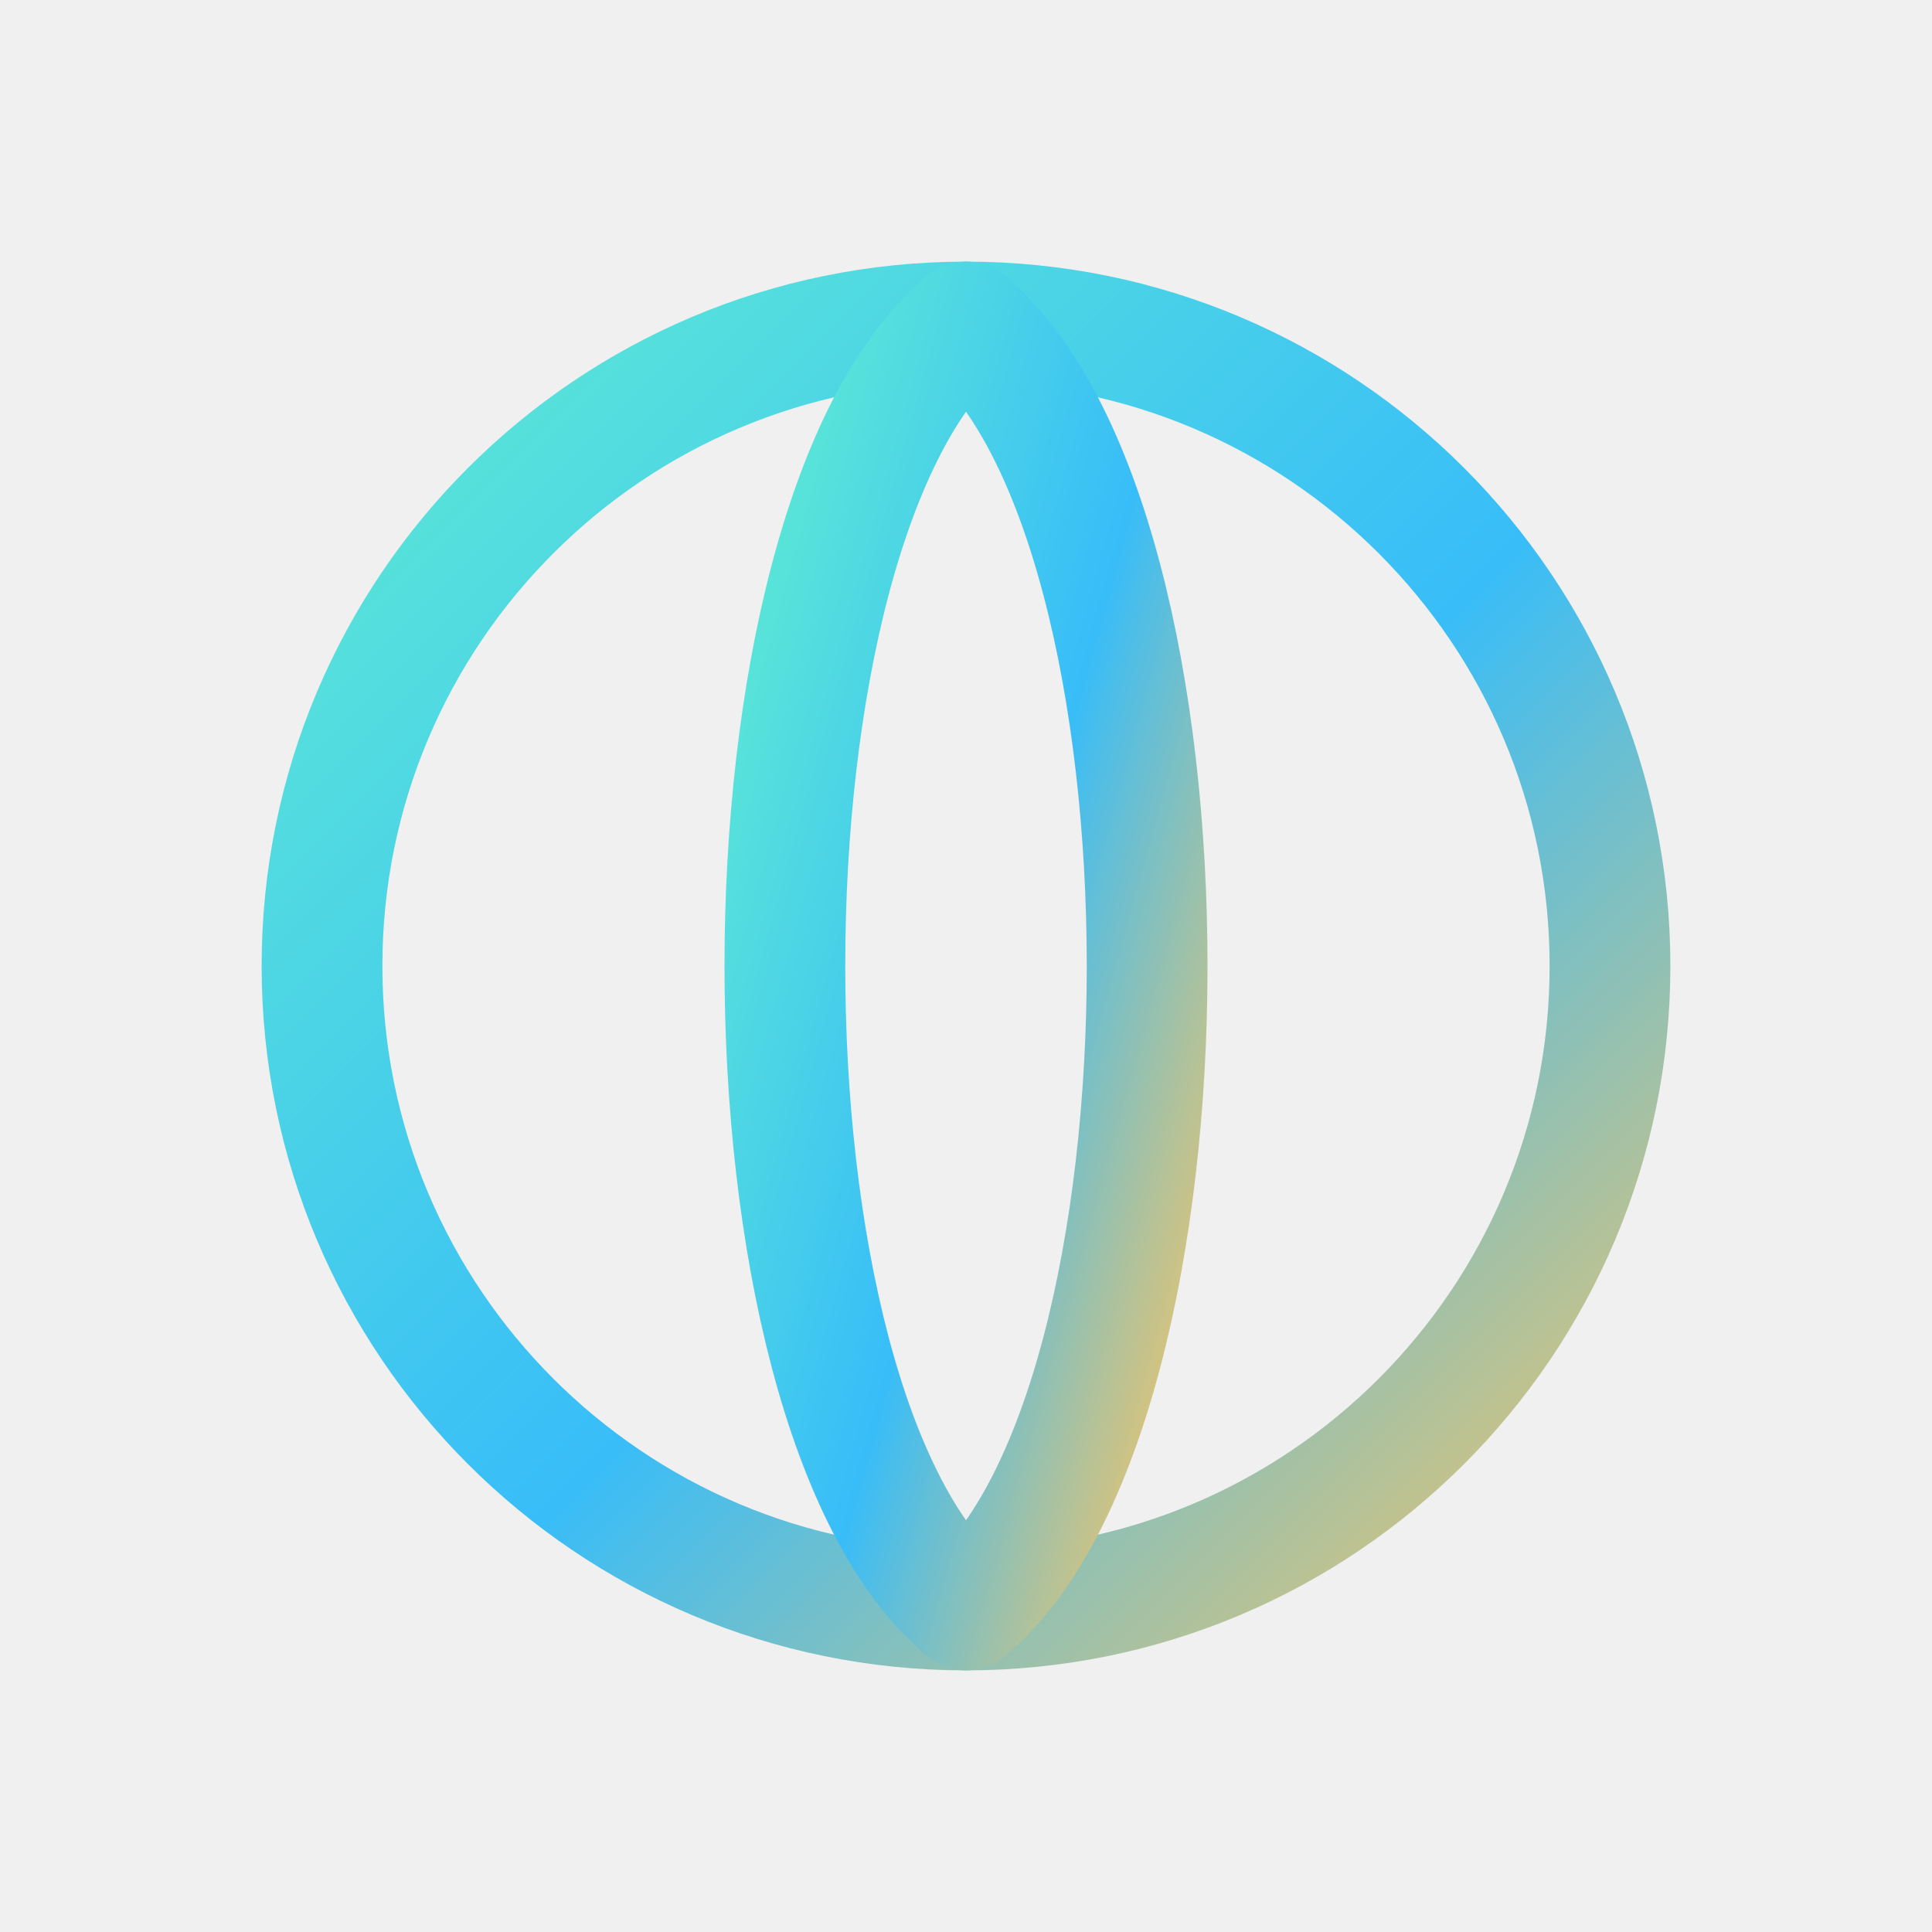
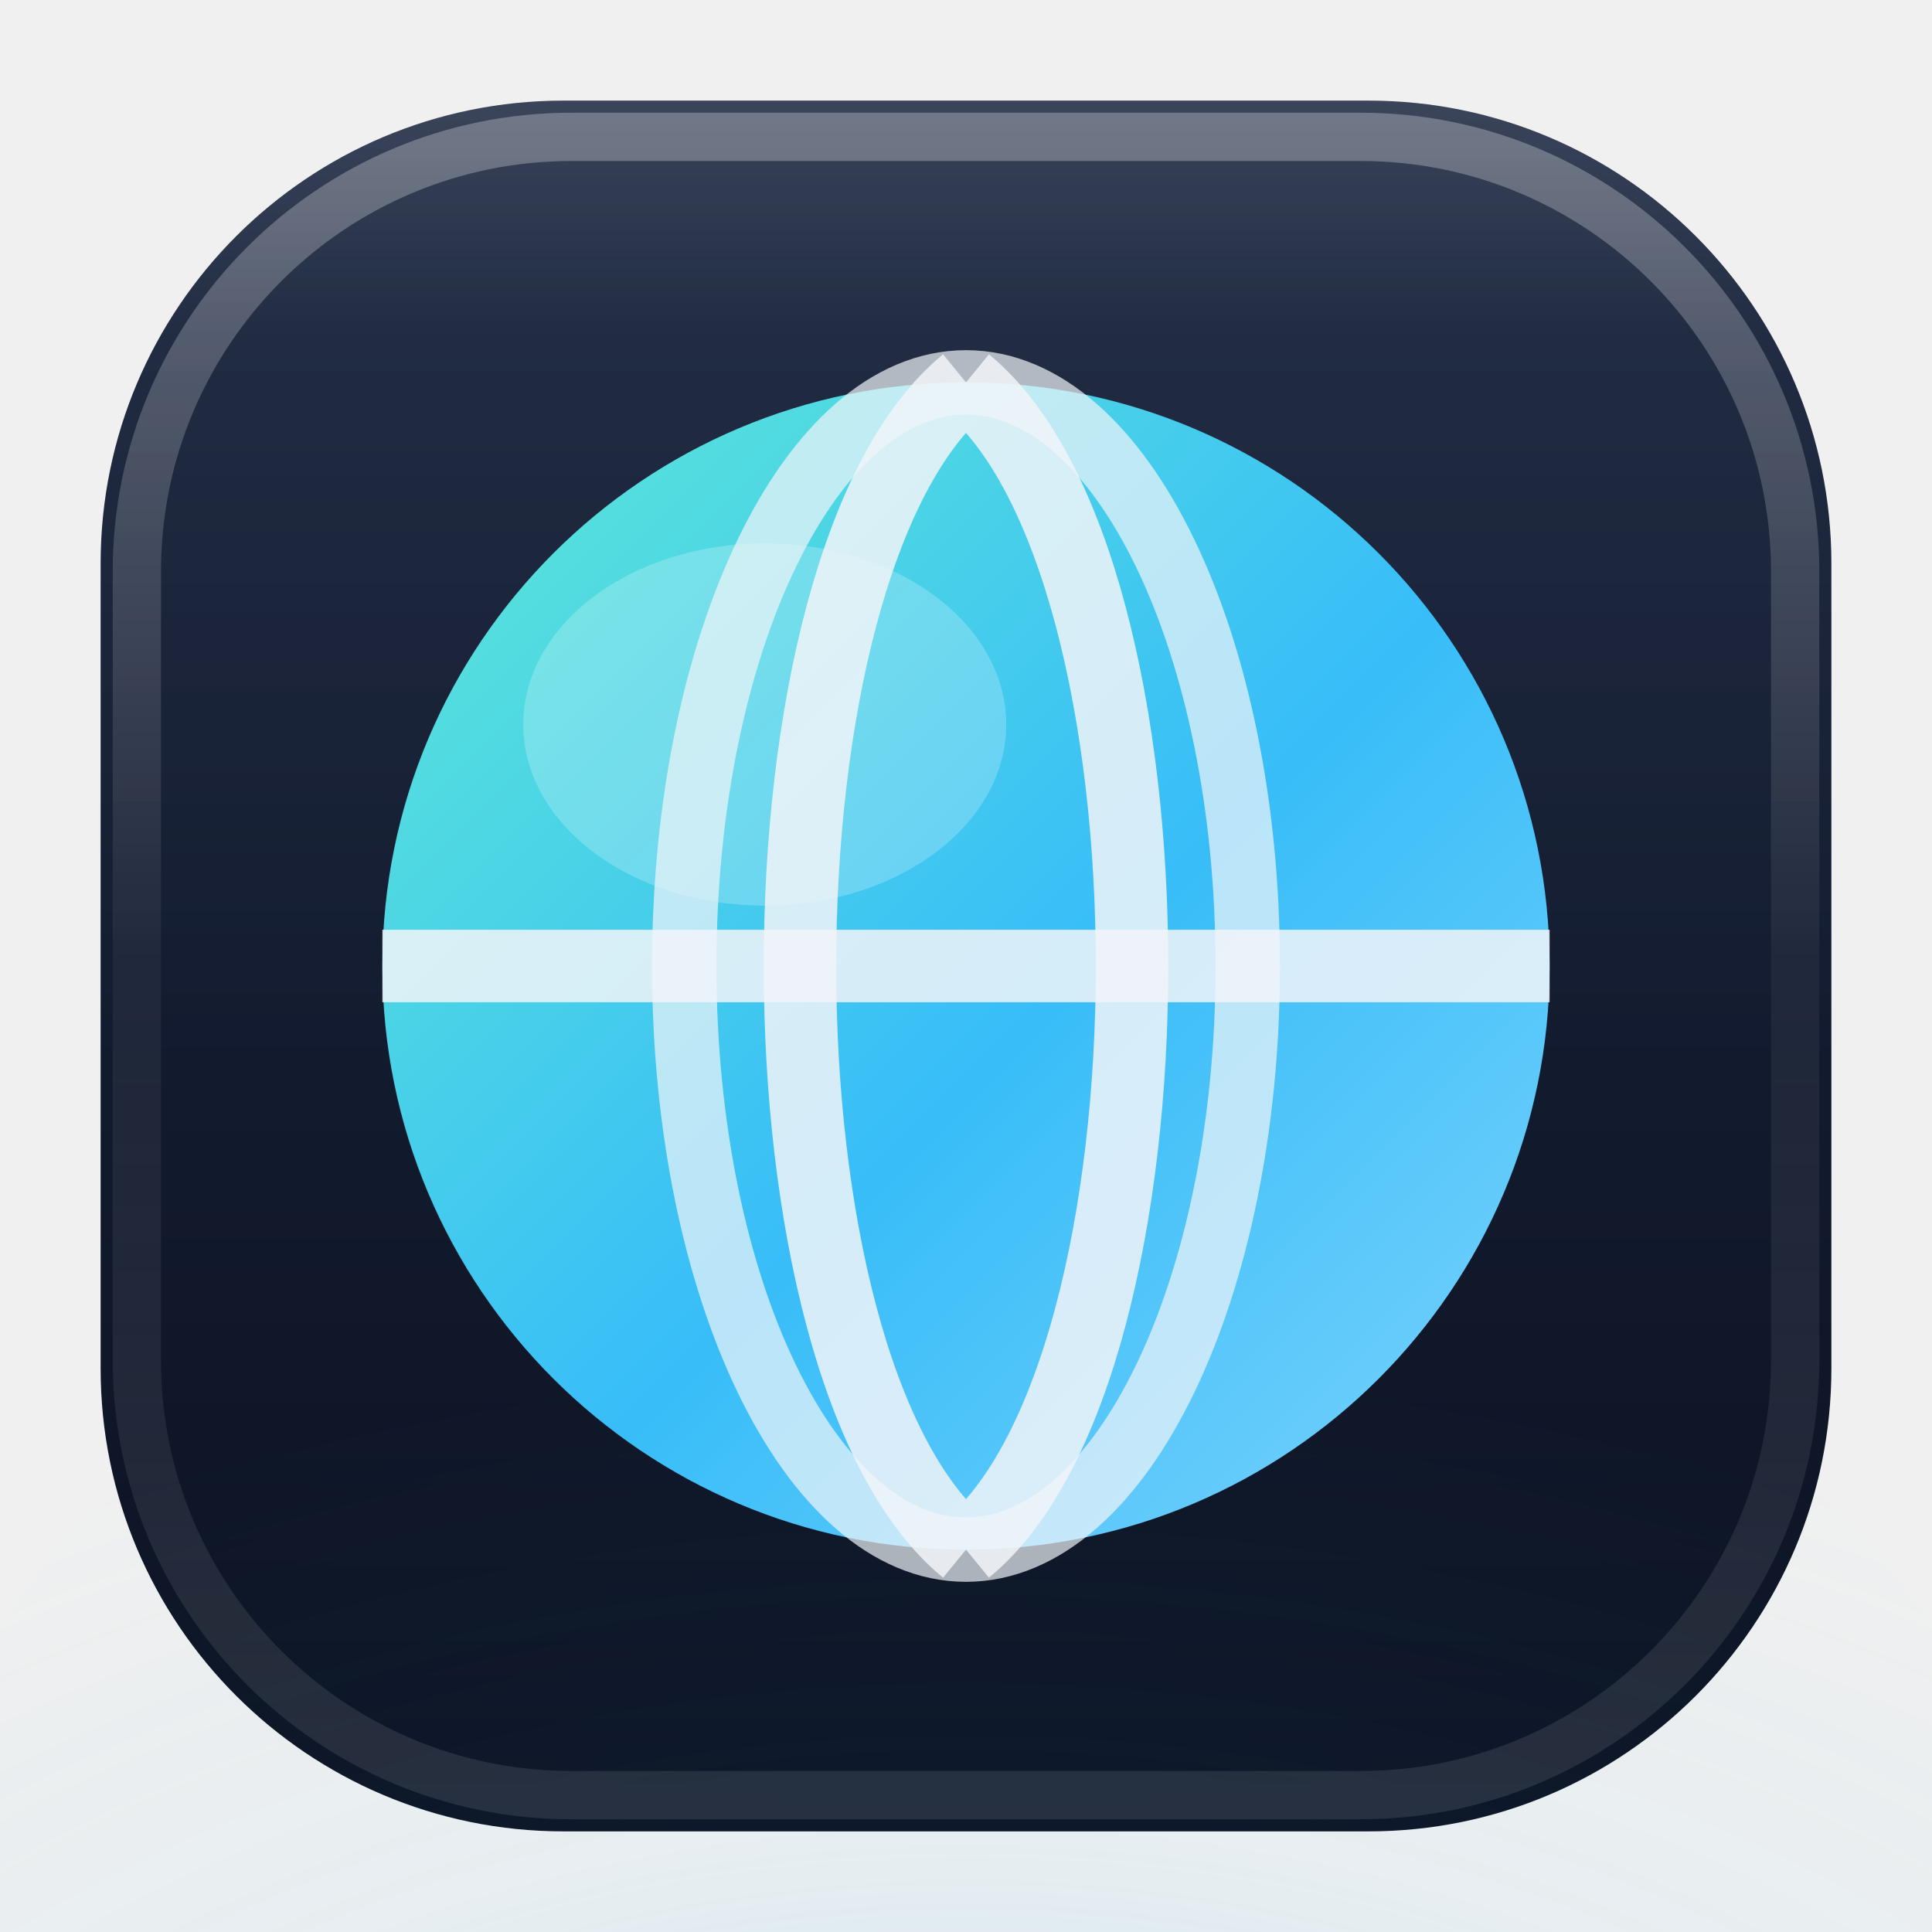
<svg xmlns="http://www.w3.org/2000/svg" viewBox="0 0 48 48" width="48" height="48">
  <defs>
+     <linearGradient id="tile" x1="0" y1="0" x2="0" y2="1">
+       <stop offset="0" stop-color="#1b2740" />
+       <stop offset="1" stop-color="#0b1120" />
+     </linearGradient>
+     <linearGradient id="scene" x1="0" y1="0" x2="0" y2="1">
+       <stop offset="0" stop-color="#ffffff" stop-opacity="0.14" />
+       <stop offset="0.14" stop-color="#ffffff" stop-opacity="0.035" />
+       <stop offset="0.55" stop-color="#ffffff" stop-opacity="0" />
+     </linearGradient>
+     <linearGradient id="edge" x1="0" y1="0" x2="0" y2="1">
+       <stop offset="0" stop-color="#ffffff" stop-opacity="0.28" />
+       <stop offset="0.5" stop-color="#ffffff" stop-opacity="0.05" />
+       <stop offset="1" stop-color="#ffffff" stop-opacity="0.10" />
+     </linearGradient>
    <linearGradient id="g" x1="0" y1="0" x2="1" y2="1">
      <stop offset="0" stop-color="#5eead4" />
-       <stop offset=".55" stop-color="#38bdf8" />
-       <stop offset="1" stop-color="#f0c46a" />
+       <stop offset="0.55" stop-color="#38bdf8" />
+       <stop offset="1" stop-color="#7dd3fc" />
    </linearGradient>
+     <linearGradient id="gd" x1="0" y1="0" x2="1" y2="1">
+       <stop offset="0" stop-color="#14b8a6" />
+       <stop offset="1" stop-color="#2563eb" />
+     </linearGradient>
+     <radialGradient id="glow" cx="0.5" cy="1" r="0.9">
+       <stop offset="0" stop-color="#38bdf8" stop-opacity="0.30" />
+       <stop offset="0.6" stop-color="#38bdf8" stop-opacity="0.05" />
+       <stop offset="1" stop-color="#38bdf8" stop-opacity="0" />
+     </radialGradient>
  </defs>
-   <g fill="none" stroke="url(#g)" stroke-width="3" stroke-linecap="round" stroke-linejoin="round">
-     <circle cx="24" cy="24" r="16" />
-     <path d="M8 24h32" />
-     <path d="M24 8c-6 5-6 27 0 32M24 8c6 5 6 27 0 32" />
-   </g>
+   <rect x="2.5" y="2.5" width="43" height="43" rx="11.5" fill="url(#tile)" />
+   <ellipse cx="24" cy="47" rx="26" ry="17" fill="url(#glow)" />
+   <rect x="2.5" y="2.5" width="43" height="43" rx="11.5" fill="url(#scene)" />
+   <rect x="3.4" y="3.4" width="41.2" height="41.2" rx="10.8" fill="none" stroke="url(#edge)" stroke-width="1.2" />
+   <circle cx="24" cy="24" r="14.5" fill="url(#g)" />
+   <ellipse cx="19" cy="18" rx="6" ry="4.5" fill="#ffffff" opacity="0.22" />
+   <path d="M9.5 24h29" fill="none" stroke="#f1f5f9" stroke-width="1.8" opacity="0.85" />
+   <path d="M24 9.5c-5.5 4.5-5.5 24.5 0 29M24 9.5c5.5 4.5 5.5 24.5 0 29" fill="none" stroke="#f1f5f9" stroke-width="1.8" opacity="0.85" />
+   <ellipse cx="24" cy="24" rx="7" ry="14.5" fill="none" stroke="#f1f5f9" stroke-width="1.6" opacity="0.7" />
</svg>
